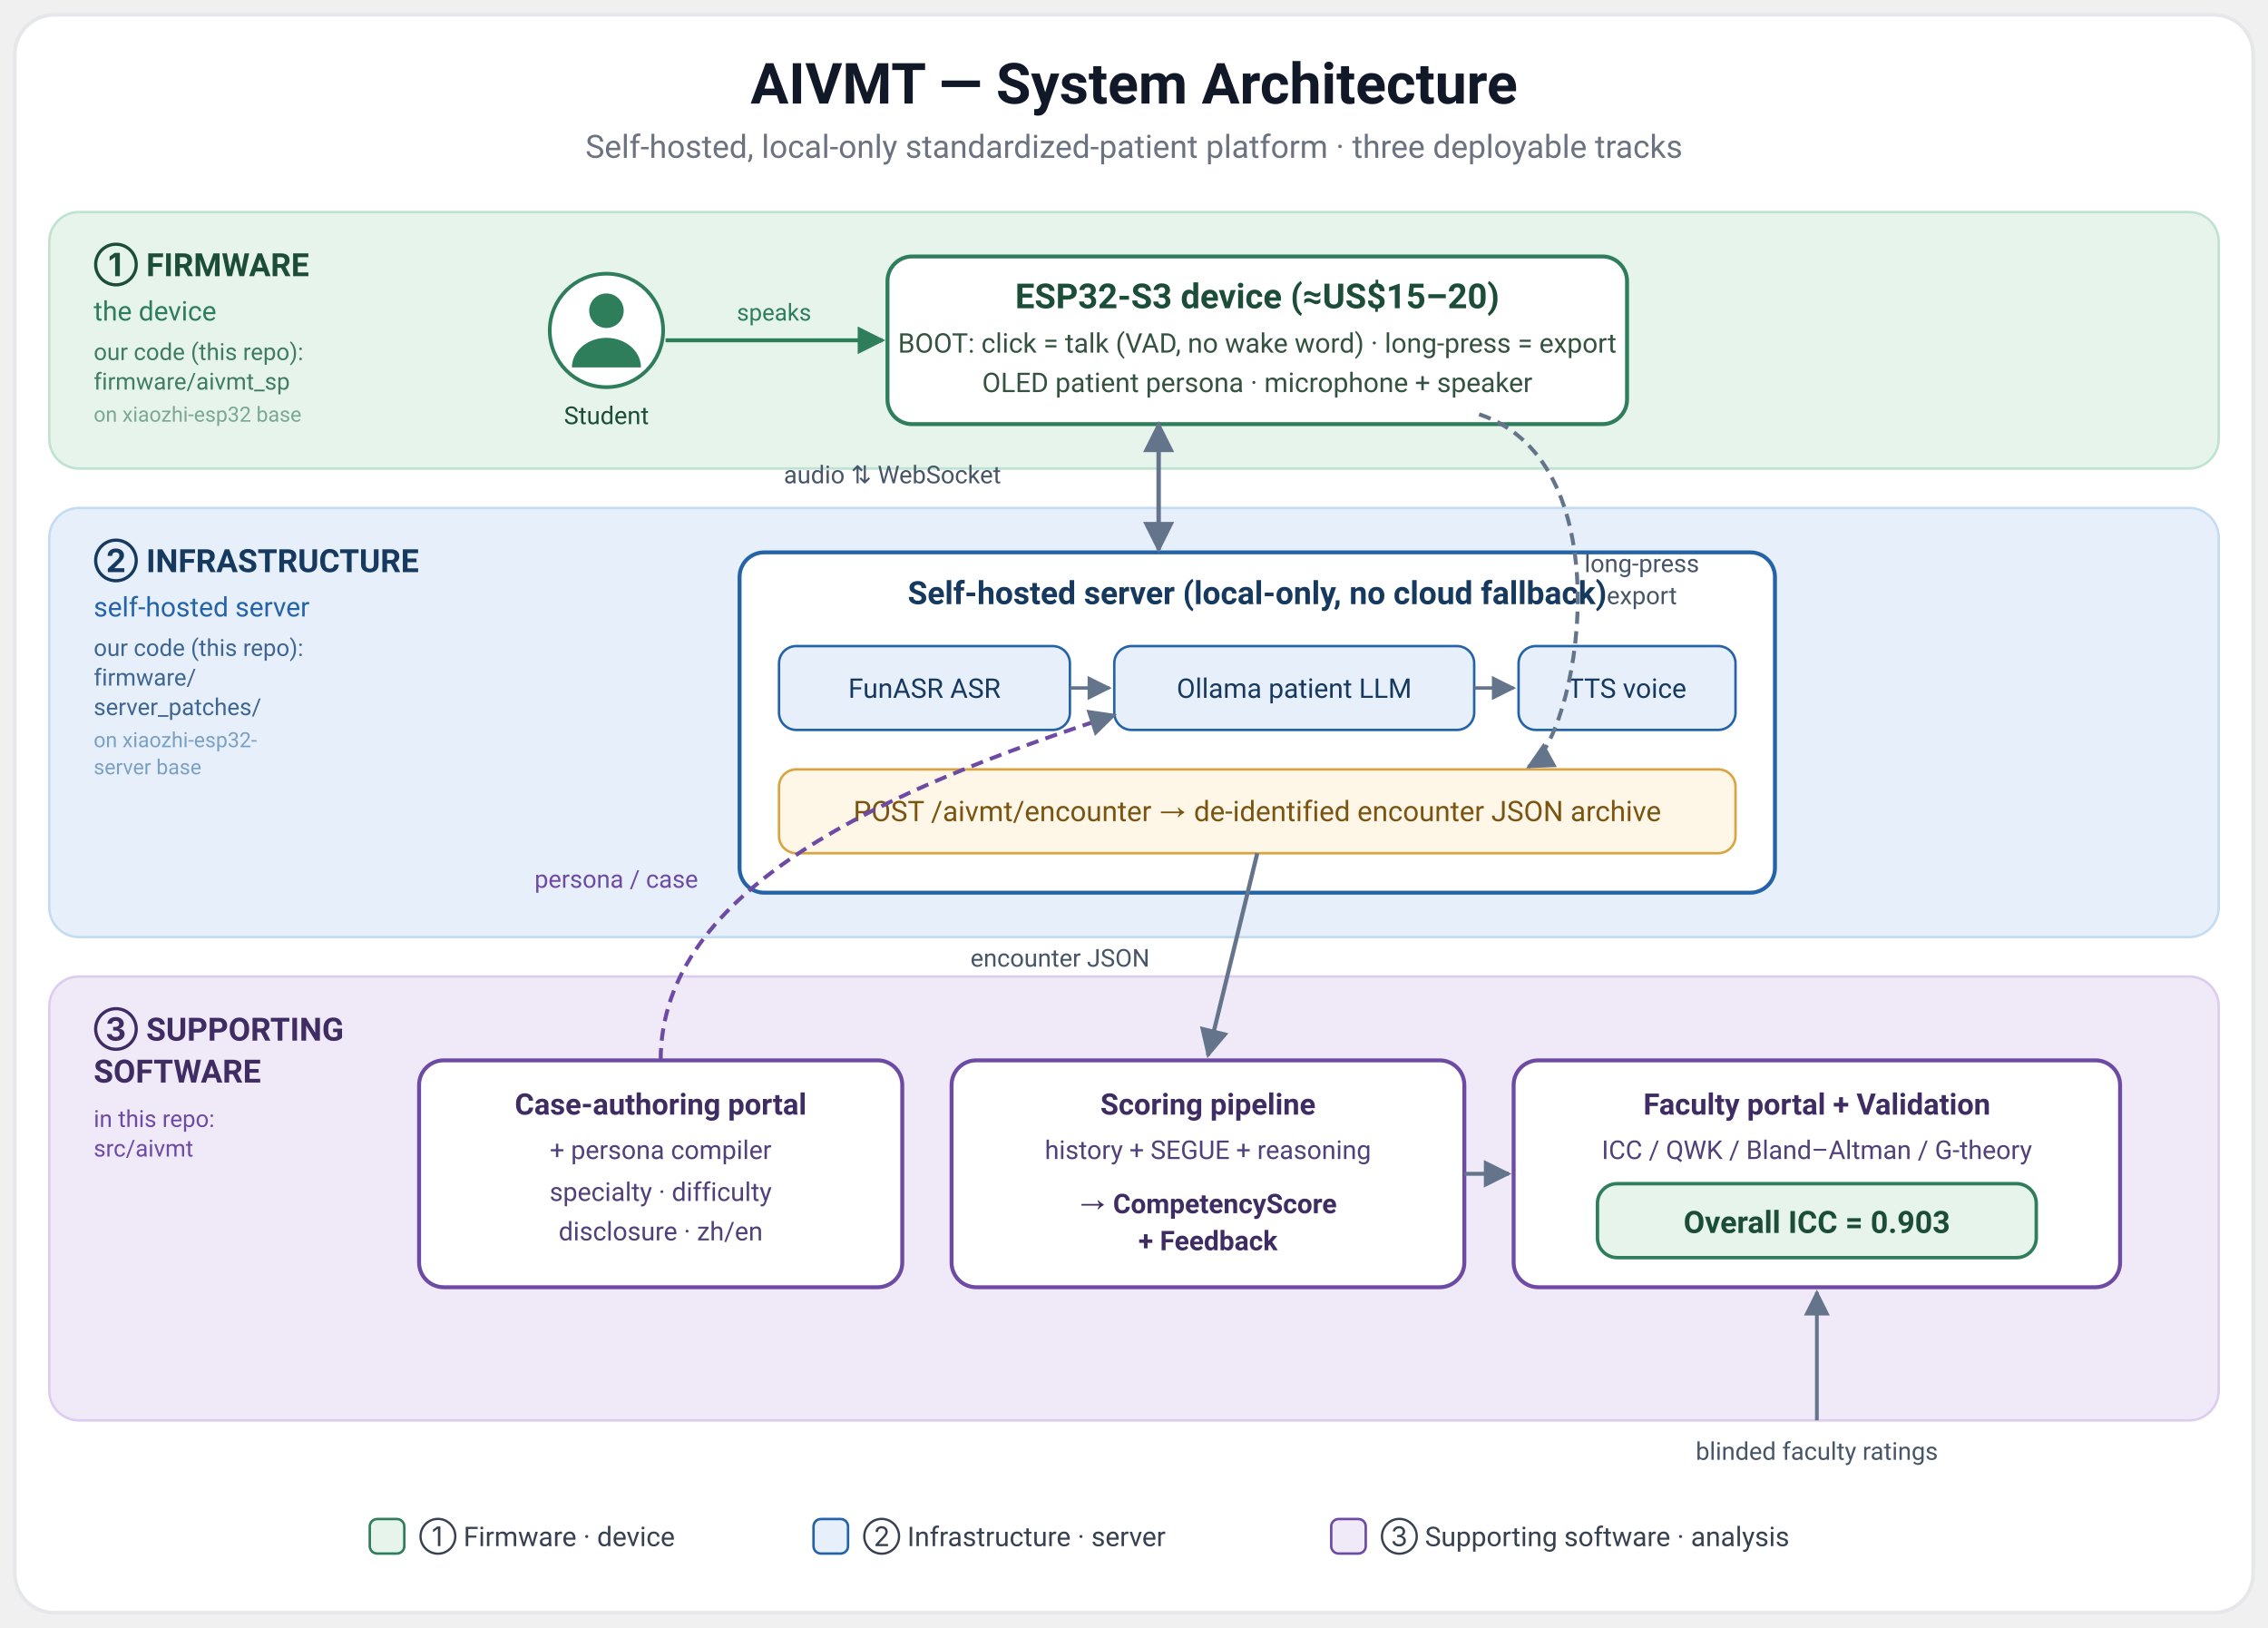
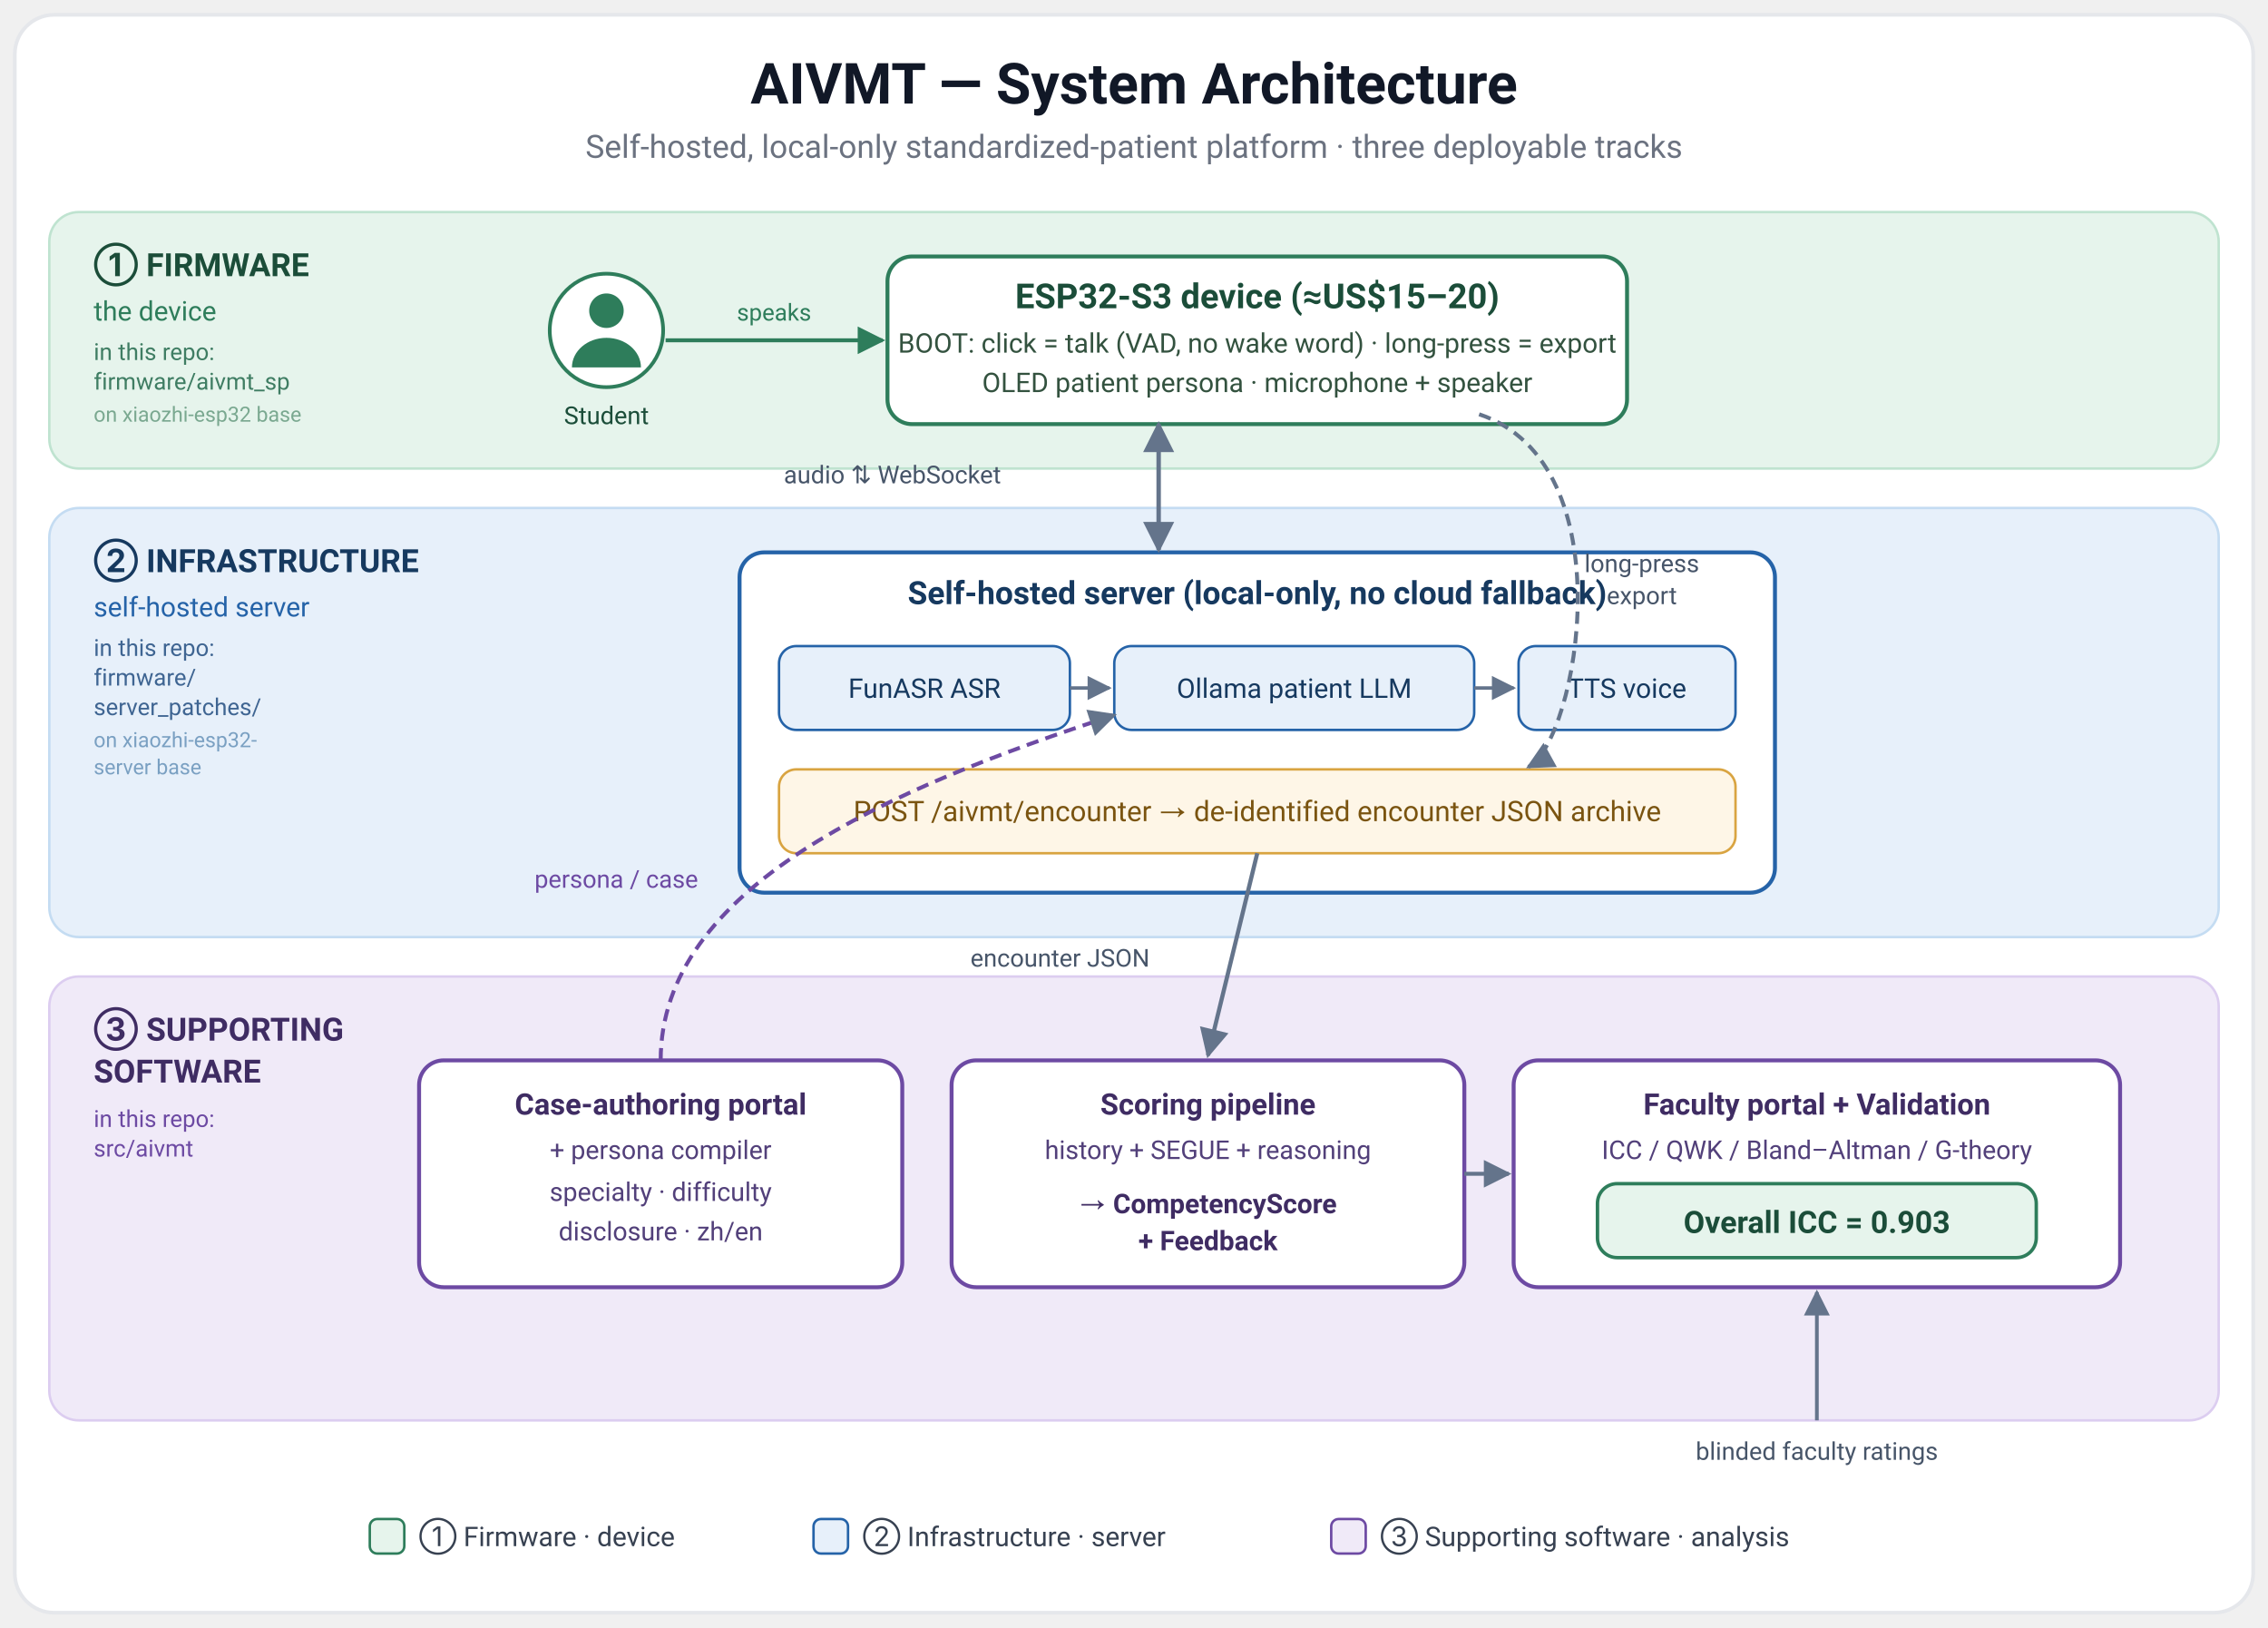
<svg xmlns="http://www.w3.org/2000/svg" viewBox="0 0 920 660" role="img" aria-labelledby="ttl desc" font-family="-apple-system, BlinkMacSystemFont, 'Segoe UI', Roboto, Helvetica, Arial, sans-serif">
  <defs>
    <marker id="arr" viewBox="0 0 10 10" refX="9" refY="5" markerWidth="7" markerHeight="7" orient="auto-start-reverse">
      <path d="M0 0 L10 5 L0 10 z" fill="#64748b" />
    </marker>
    <marker id="arrG" viewBox="0 0 10 10" refX="9" refY="5" markerWidth="7" markerHeight="7" orient="auto-start-reverse">
      <path d="M0 0 L10 5 L0 10 z" fill="#2E7D5B" />
    </marker>
  </defs>
  <rect x="6" y="6" width="908" height="648" rx="16" fill="#ffffff" stroke="#e5e7eb" stroke-width="1.5" />
  <text x="460" y="42" text-anchor="middle" font-size="23" font-weight="700" fill="#111827">AIVMT — System Architecture</text>
  <text x="460" y="64" text-anchor="middle" font-size="13" fill="#6b7280">Self-hosted, local-only standardized-patient platform · three deployable tracks</text>
  <rect x="20" y="86" width="880" height="104" rx="12" fill="#E6F4EC" stroke="#bfe3d0" />
  <text x="38" y="112" font-size="13" font-weight="700" fill="#1b4d39">① FIRMWARE</text>
  <text x="38" y="130" font-size="11" fill="#2E7D5B">the device</text>
-   <text x="38" y="146" font-size="9.5" fill="#3f7d63">our code (this repo):</text>
+   <text x="38" y="146" font-size="9.5" fill="#3f7d63">in this repo:</text>
  <text x="38" y="158" font-size="9.5" fill="#3f7d63">firmware/aivmt_sp</text>
  <text x="38" y="171" font-size="8.5" fill="#7aa890">on xiaozhi-esp32 base</text>
  <circle cx="246" cy="134" r="23" fill="#ffffff" stroke="#2E7D5B" stroke-width="1.5" />
  <circle cx="246" cy="126" r="7" fill="#2E7D5B" />
  <path d="M232 149 a14 12 0 0 1 28 0 z" fill="#2E7D5B" />
  <text x="246" y="172" text-anchor="middle" font-size="10" fill="#1b4d39">Student</text>
  <rect x="360" y="104" width="300" height="68" rx="10" fill="#ffffff" stroke="#2E7D5B" stroke-width="1.6" />
  <text x="510" y="125" text-anchor="middle" font-size="14" font-weight="700" fill="#1b4d39">ESP32-S3 device  (≈US$15–20)</text>
  <text x="510" y="143" text-anchor="middle" font-size="11" fill="#33523f">BOOT: click = talk (VAD, no wake word) · long-press = export</text>
  <text x="510" y="159" text-anchor="middle" font-size="11" fill="#33523f">OLED patient persona · microphone + speaker</text>
  <line x1="270" y1="138" x2="358" y2="138" stroke="#2E7D5B" stroke-width="1.6" marker-end="url(#arrG)" />
  <text x="314" y="130" text-anchor="middle" font-size="9.5" fill="#2E7D5B">speaks</text>
  <rect x="20" y="206" width="880" height="174" rx="12" fill="#E7F0FA" stroke="#c4dcf2" />
  <text x="38" y="232" font-size="13" font-weight="700" fill="#16395f">② INFRASTRUCTURE</text>
  <text x="38" y="250" font-size="11" fill="#2563A8">self-hosted server</text>
-   <text x="38" y="266" font-size="9.5" fill="#3f6592">our code (this repo):</text>
+   <text x="38" y="266" font-size="9.5" fill="#3f6592">in this repo:</text>
  <text x="38" y="278" font-size="9.5" fill="#3f6592">firmware/</text>
  <text x="38" y="290" font-size="9.5" fill="#3f6592">server_patches/</text>
  <text x="38" y="303" font-size="8.5" fill="#7aa0c2">on xiaozhi-esp32-</text>
  <text x="38" y="314" font-size="8.5" fill="#7aa0c2">server base</text>
  <rect x="300" y="224" width="420" height="138" rx="10" fill="#ffffff" stroke="#2563A8" stroke-width="1.6" />
  <text x="510" y="245" text-anchor="middle" font-size="13" font-weight="700" fill="#16395f">Self-hosted server  (local-only, no cloud fallback)</text>
  <rect x="316" y="262" width="118" height="34" rx="7" fill="#E7F0FA" stroke="#2563A8" />
  <text x="375" y="283" text-anchor="middle" font-size="11" fill="#16395f">FunASR ASR</text>
  <rect x="452" y="262" width="146" height="34" rx="7" fill="#E7F0FA" stroke="#2563A8" />
  <text x="525" y="283" text-anchor="middle" font-size="11" fill="#16395f">Ollama patient LLM</text>
  <rect x="616" y="262" width="88" height="34" rx="7" fill="#E7F0FA" stroke="#2563A8" />
  <text x="660" y="283" text-anchor="middle" font-size="11" fill="#16395f">TTS voice</text>
  <line x1="434" y1="279" x2="450" y2="279" stroke="#64748b" stroke-width="1.4" marker-end="url(#arr)" />
  <line x1="598" y1="279" x2="614" y2="279" stroke="#64748b" stroke-width="1.4" marker-end="url(#arr)" />
  <rect x="316" y="312" width="388" height="34" rx="7" fill="#fef6e7" stroke="#d9a441" />
  <text x="510" y="333" text-anchor="middle" font-size="11.5" fill="#7a5410">POST /aivmt/encounter  →  de-identified encounter JSON archive</text>
  <line x1="470" y1="172" x2="470" y2="223" stroke="#64748b" stroke-width="1.8" marker-start="url(#arr)" marker-end="url(#arr)" />
  <text x="362" y="196" text-anchor="middle" font-size="10" fill="#475569">audio ⇅ WebSocket</text>
  <path d="M600 168 C 660 188, 640 300, 620 311" fill="none" stroke="#64748b" stroke-width="1.6" stroke-dasharray="5 3" marker-end="url(#arr)" />
  <text x="666" y="232" text-anchor="middle" font-size="10" fill="#475569">long-press</text>
  <text x="666" y="245" text-anchor="middle" font-size="10" fill="#475569">export</text>
  <rect x="20" y="396" width="880" height="180" rx="12" fill="#F0EAF8" stroke="#dccdf0" />
  <text x="38" y="422" font-size="13" font-weight="700" fill="#3f2c63">③ SUPPORTING</text>
  <text x="38" y="439" font-size="13" font-weight="700" fill="#3f2c63">SOFTWARE</text>
  <text x="38" y="457" font-size="9.5" fill="#6d4aa3">in this repo:</text>
  <text x="38" y="469" font-size="9.5" fill="#6d4aa3">src/aivmt</text>
  <rect x="170" y="430" width="196" height="92" rx="10" fill="#ffffff" stroke="#6D4AA3" stroke-width="1.6" />
  <text x="268" y="452" text-anchor="middle" font-size="12" font-weight="700" fill="#3f2c63">Case-authoring portal</text>
  <text x="268" y="470" text-anchor="middle" font-size="10.5" fill="#52407a">+ persona compiler</text>
  <text x="268" y="487" text-anchor="middle" font-size="10.5" fill="#52407a">specialty · difficulty</text>
  <text x="268" y="503" text-anchor="middle" font-size="10.5" fill="#52407a">disclosure · zh/en</text>
  <rect x="386" y="430" width="208" height="92" rx="10" fill="#ffffff" stroke="#6D4AA3" stroke-width="1.6" />
  <text x="490" y="452" text-anchor="middle" font-size="12" font-weight="700" fill="#3f2c63">Scoring pipeline</text>
  <text x="490" y="470" text-anchor="middle" font-size="10.5" fill="#52407a">history + SEGUE + reasoning</text>
  <text x="490" y="492" text-anchor="middle" font-size="11" font-weight="600" fill="#3f2c63">→ CompetencyScore</text>
  <text x="490" y="507" text-anchor="middle" font-size="11" font-weight="600" fill="#3f2c63">+ Feedback</text>
  <rect x="614" y="430" width="246" height="92" rx="10" fill="#ffffff" stroke="#6D4AA3" stroke-width="1.6" />
  <text x="737" y="452" text-anchor="middle" font-size="12" font-weight="700" fill="#3f2c63">Faculty portal + Validation</text>
  <text x="737" y="470" text-anchor="middle" font-size="10.5" fill="#52407a">ICC / QWK / Bland–Altman / G-theory</text>
  <rect x="648" y="480" width="178" height="30" rx="8" fill="#E6F4EC" stroke="#2E7D5B" stroke-width="1.4" />
  <text x="737" y="500" text-anchor="middle" font-size="12.5" font-weight="700" fill="#1b4d39">Overall ICC = 0.903</text>
  <line x1="510" y1="346" x2="490" y2="428" stroke="#64748b" stroke-width="1.7" marker-end="url(#arr)" />
  <text x="430" y="392" text-anchor="middle" font-size="10" fill="#475569">encounter JSON</text>
  <path d="M268 430 C 268 360, 360 320, 452 290" fill="none" stroke="#6D4AA3" stroke-width="1.6" stroke-dasharray="5 3" marker-end="url(#arr)" />
  <text x="250" y="360" text-anchor="middle" font-size="10" fill="#6D4AA3">persona / case</text>
  <line x1="594" y1="476" x2="612" y2="476" stroke="#64748b" stroke-width="1.6" marker-end="url(#arr)" />
  <line x1="737" y1="576" x2="737" y2="524" stroke="#64748b" stroke-width="1.5" marker-end="url(#arr)" />
  <text x="737" y="592" text-anchor="middle" font-size="10" fill="#475569">blinded faculty ratings</text>
  <g font-size="11" fill="#374151">
    <rect x="150" y="616" width="14" height="14" rx="3" fill="#E6F4EC" stroke="#2E7D5B" />
    <text x="170" y="627">① Firmware · device</text>
    <rect x="330" y="616" width="14" height="14" rx="3" fill="#E7F0FA" stroke="#2563A8" />
    <text x="350" y="627">② Infrastructure · server</text>
    <rect x="540" y="616" width="14" height="14" rx="3" fill="#F0EAF8" stroke="#6D4AA3" />
    <text x="560" y="627">③ Supporting software · analysis</text>
  </g>
</svg>
